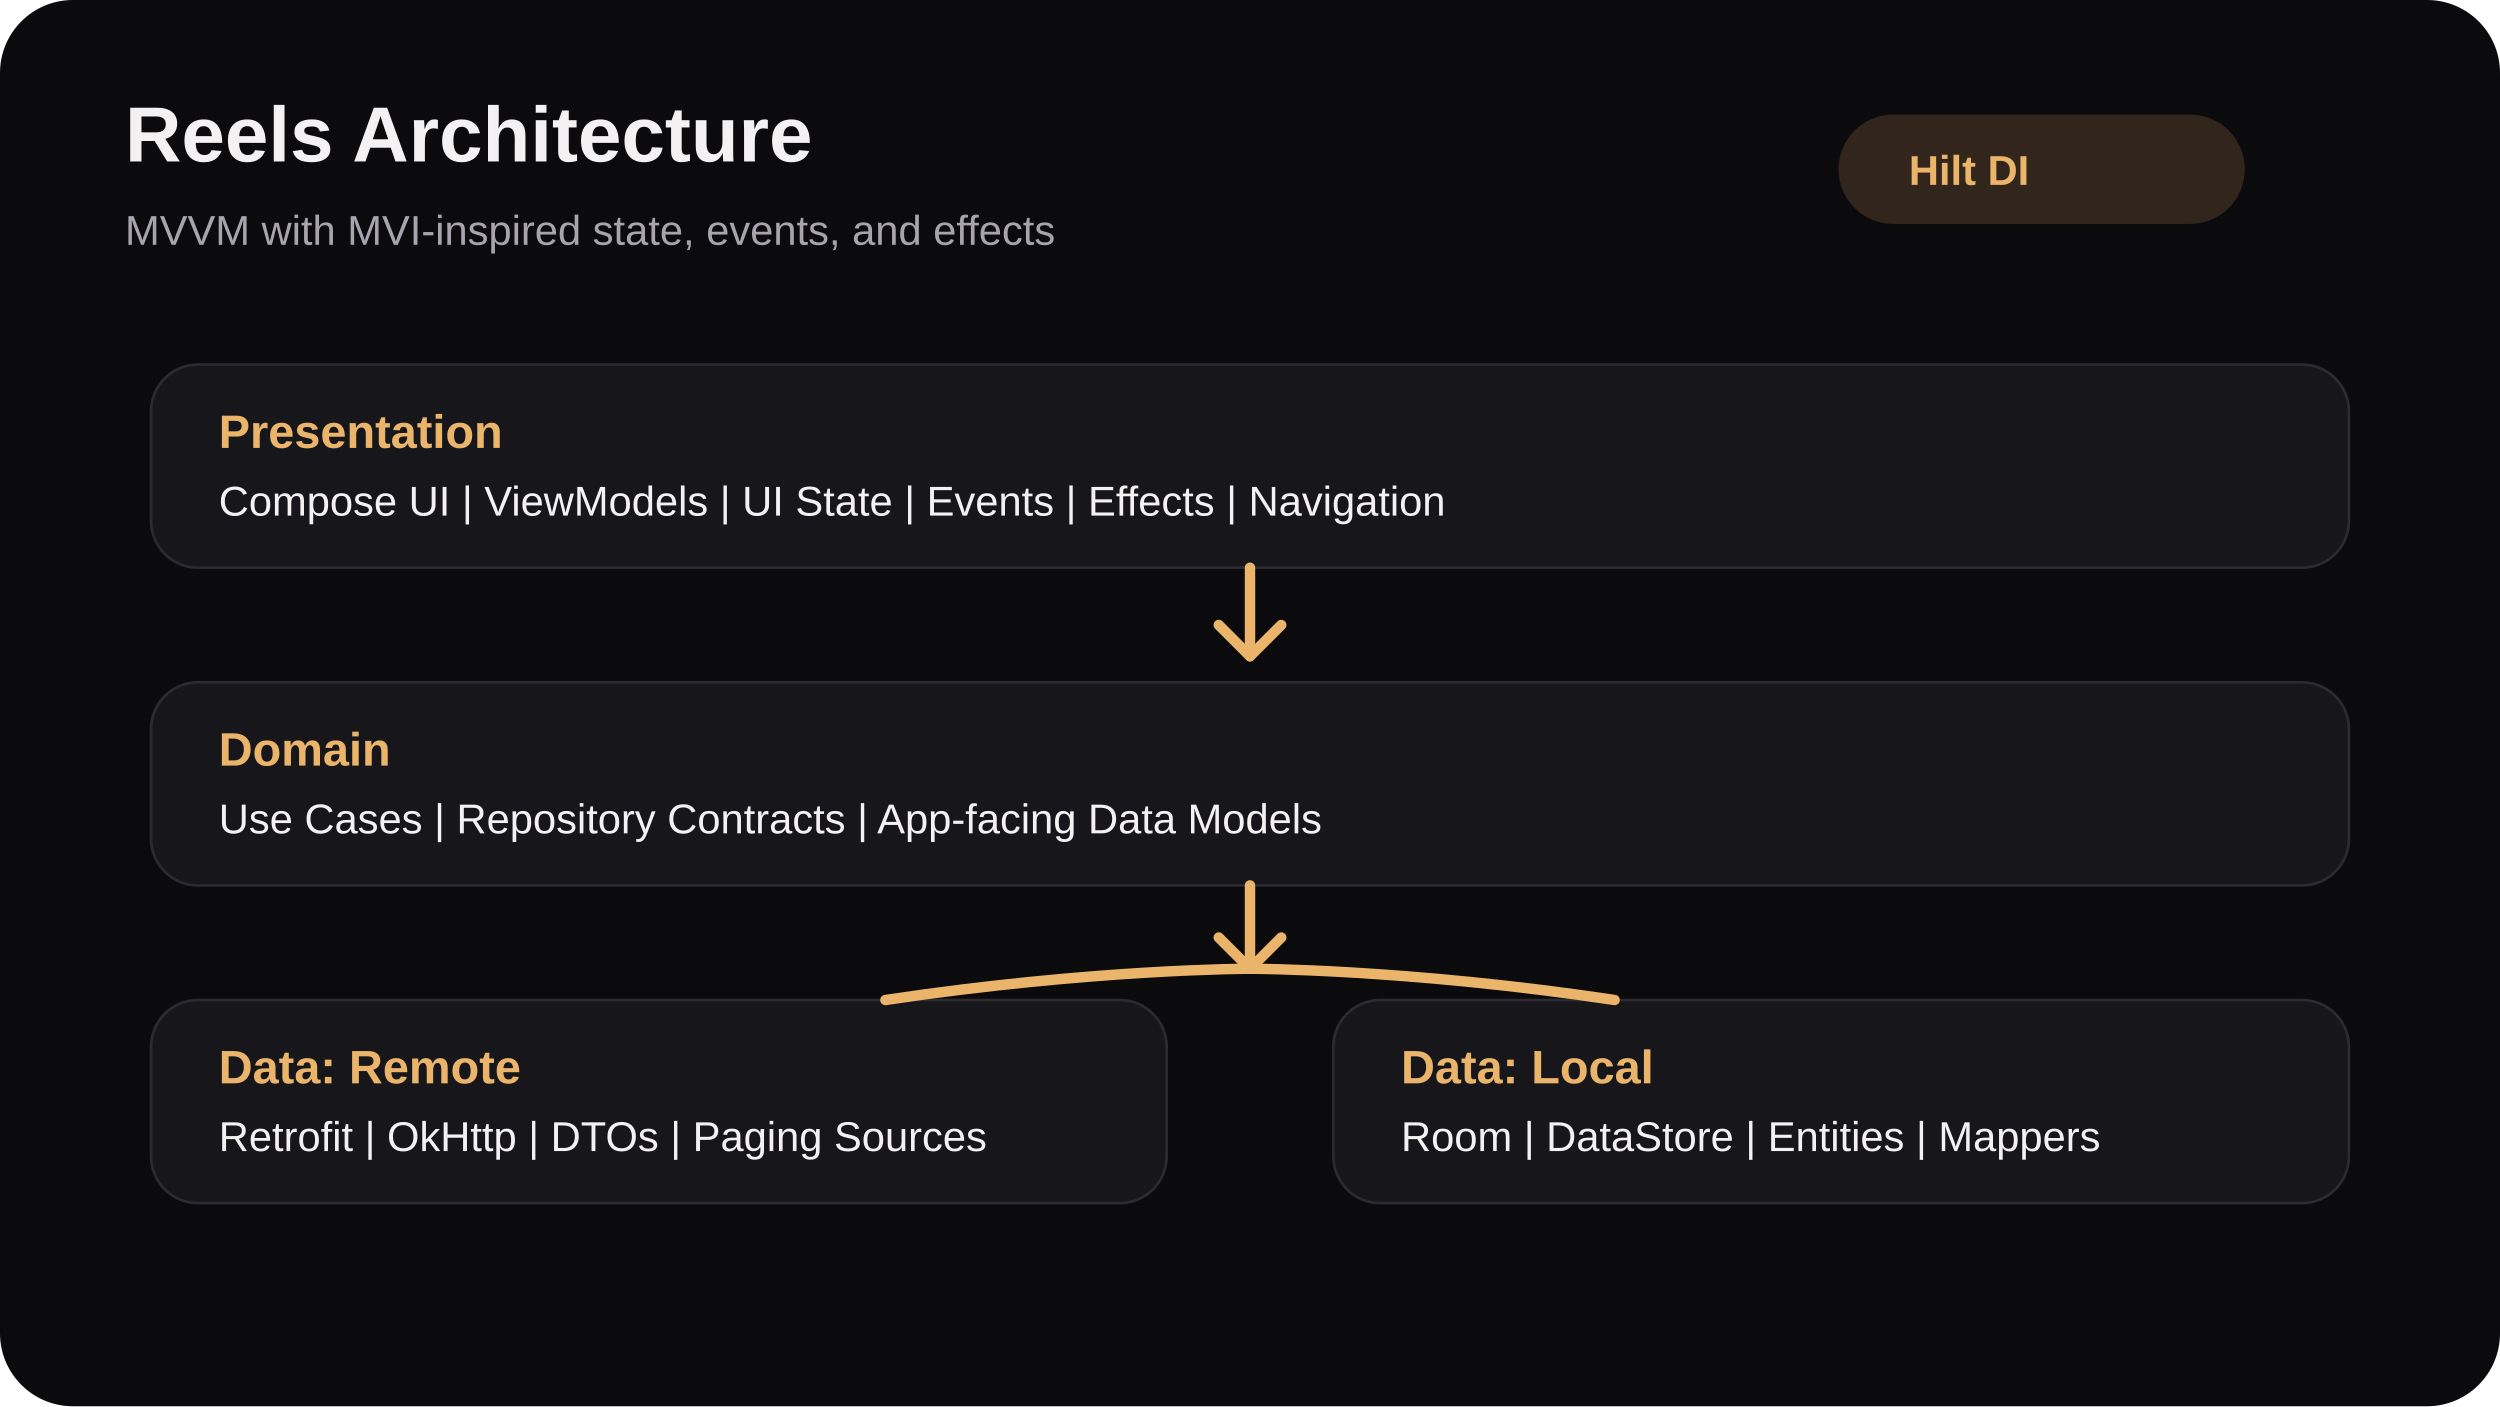
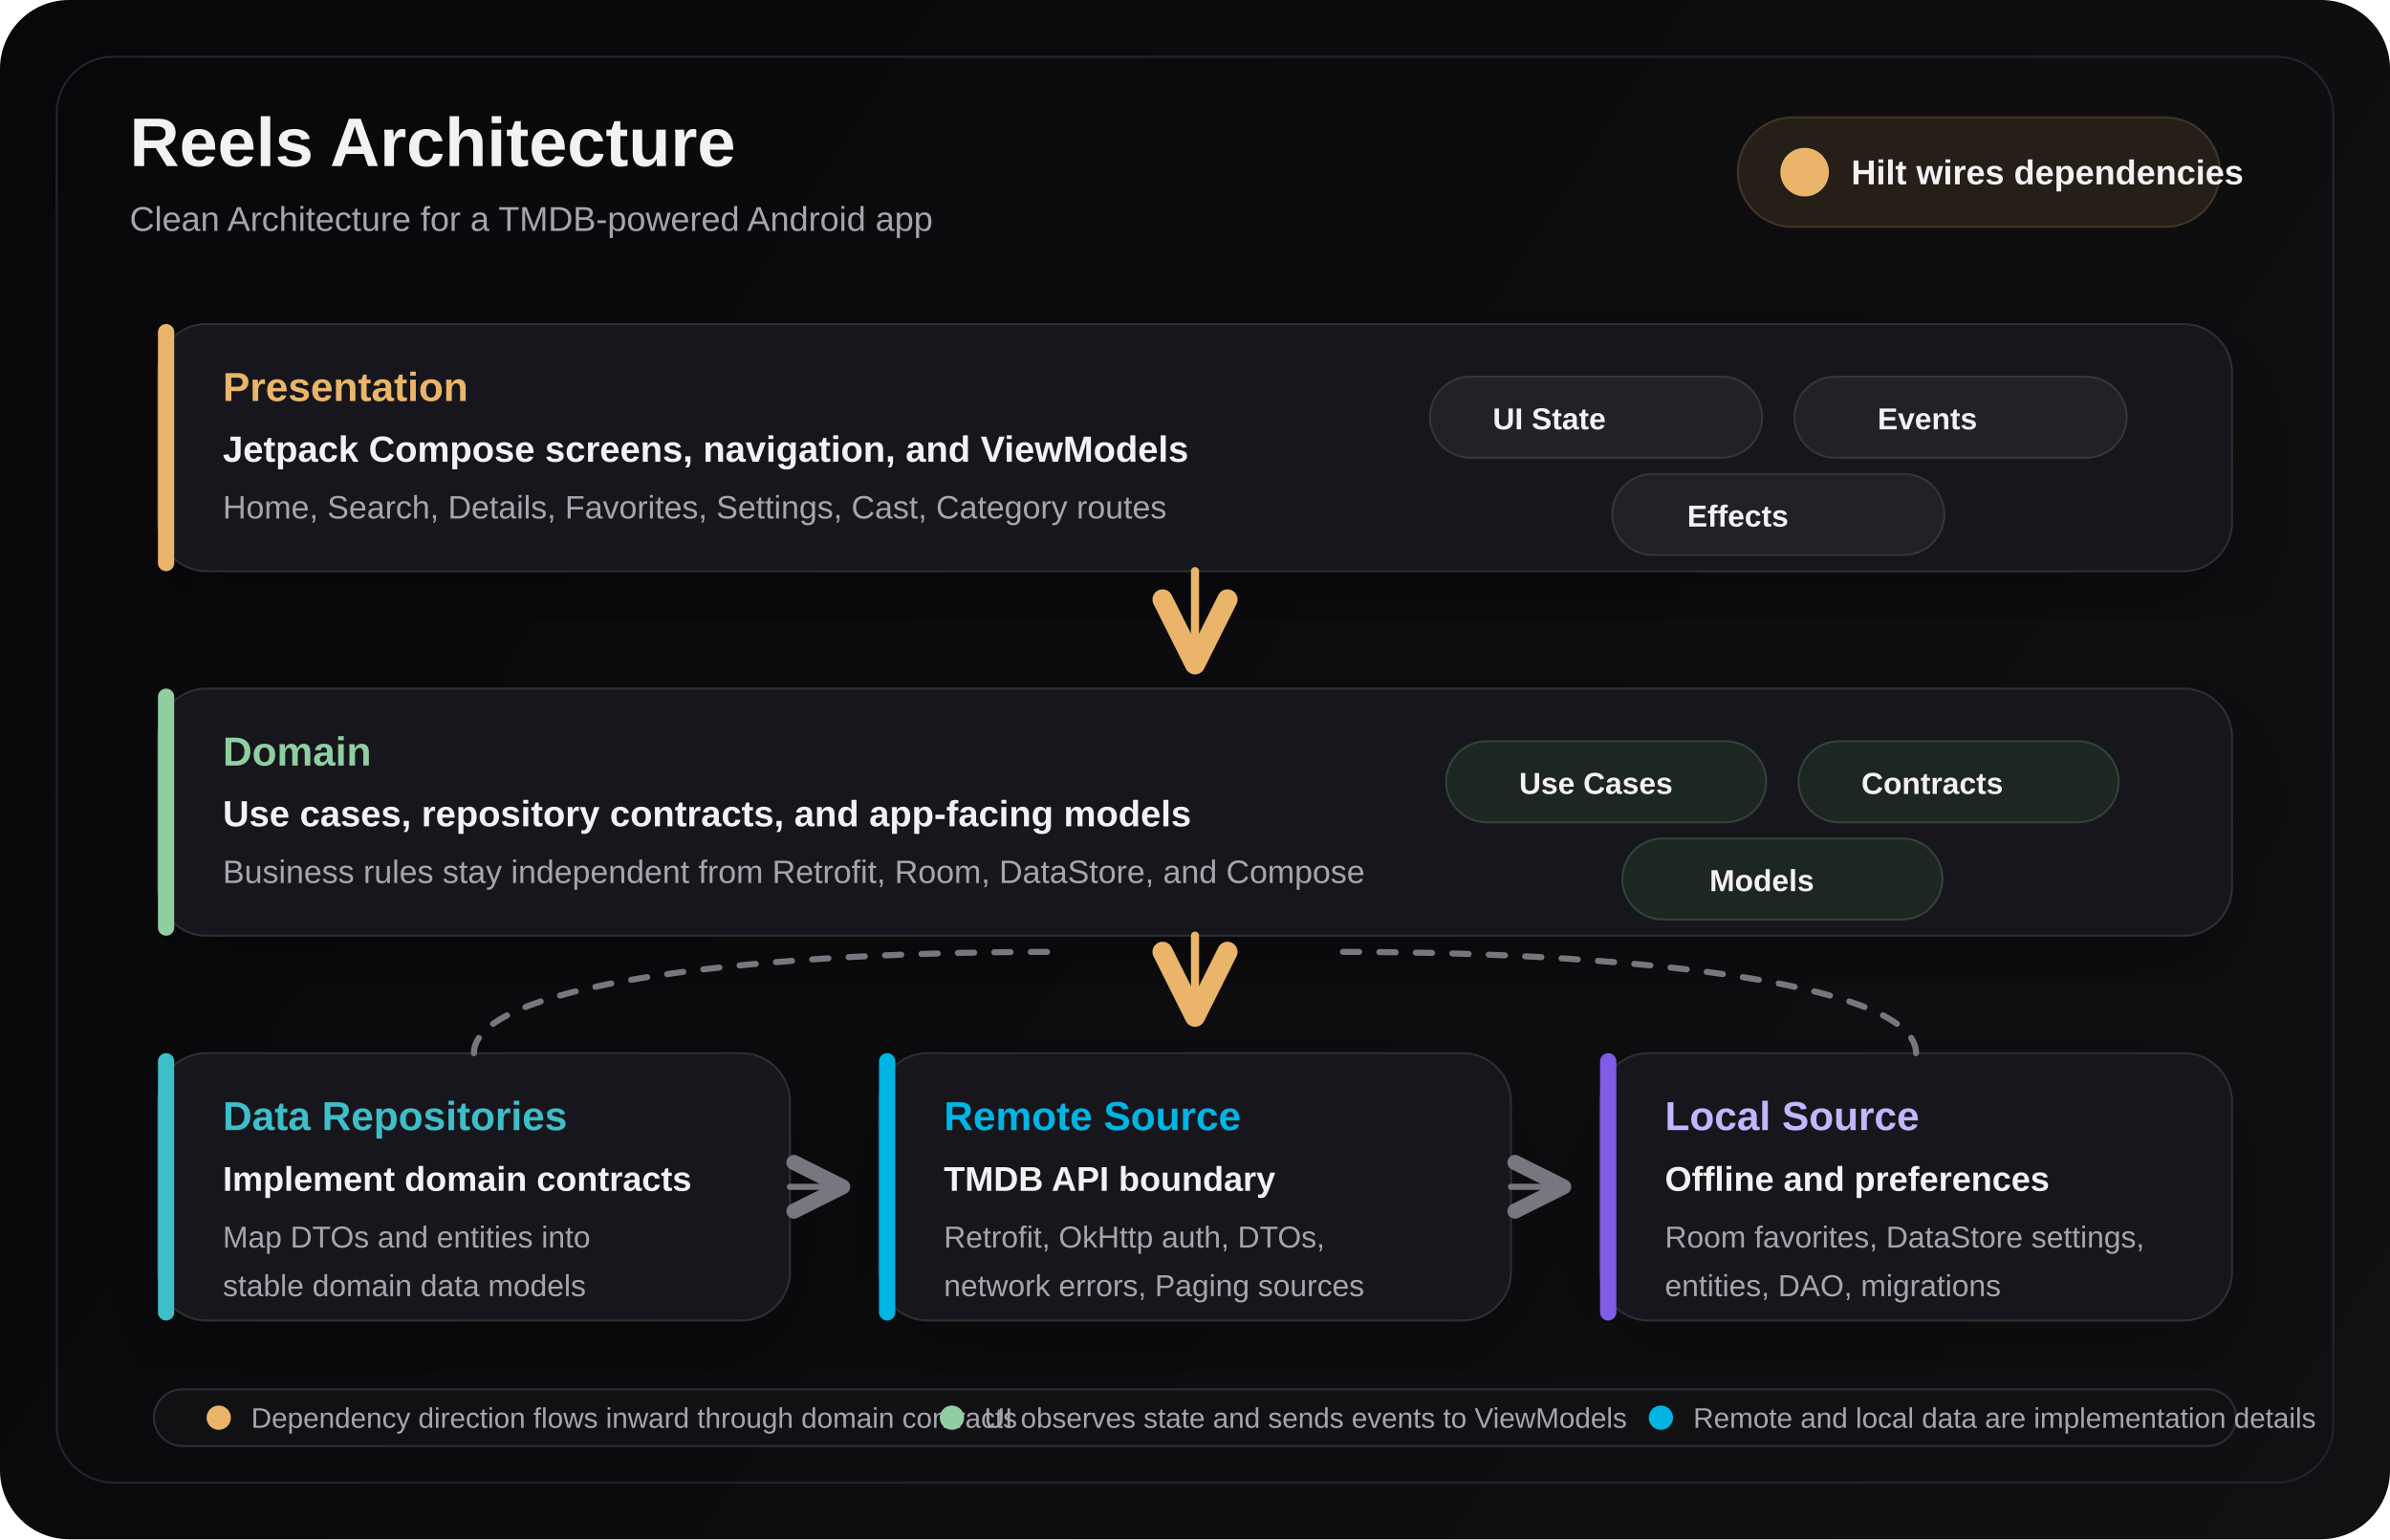
- <svg xmlns="http://www.w3.org/2000/svg" width="960" height="540" viewBox="0 0 960 540" fill="none">
-   <rect width="960" height="540" rx="28" fill="#0B0B0D" />
-   <text x="48" y="62" fill="#F4F1F3" font-family="Arial, sans-serif" font-size="30" font-weight="700">Reels Architecture</text>
-   <text x="48" y="94" fill="#A8A4AE" font-family="Arial, sans-serif" font-size="16">MVVM with MVI-inspired state, events, and effects</text>
-   <rect x="58" y="140" width="844" height="78" rx="18" fill="#17171B" stroke="#2B2B31" />
-   <text x="84" y="172" fill="#EAB56A" font-family="Arial, sans-serif" font-size="18" font-weight="700">Presentation</text>
-   <text x="84" y="198" fill="#F4F1F3" font-family="Arial, sans-serif" font-size="16">Compose UI | ViewModels | UI State | Events | Effects | Navigation</text>
-   <rect x="58" y="262" width="844" height="78" rx="18" fill="#17171B" stroke="#2B2B31" />
-   <text x="84" y="294" fill="#EAB56A" font-family="Arial, sans-serif" font-size="18" font-weight="700">Domain</text>
-   <text x="84" y="320" fill="#F4F1F3" font-family="Arial, sans-serif" font-size="16">Use Cases | Repository Contracts | App-facing Data Models</text>
-   <rect x="58" y="384" width="390" height="78" rx="18" fill="#17171B" stroke="#2B2B31" />
-   <text x="84" y="416" fill="#EAB56A" font-family="Arial, sans-serif" font-size="18" font-weight="700">Data: Remote</text>
-   <text x="84" y="442" fill="#F4F1F3" font-family="Arial, sans-serif" font-size="16">Retrofit | OkHttp | DTOs | Paging Sources</text>
-   <rect x="512" y="384" width="390" height="78" rx="18" fill="#17171B" stroke="#2B2B31" />
-   <text x="538" y="416" fill="#EAB56A" font-family="Arial, sans-serif" font-size="18" font-weight="700">Data: Local</text>
-   <text x="538" y="442" fill="#F4F1F3" font-family="Arial, sans-serif" font-size="16">Room | DataStore | Entities | Mappers</text>
-   <path d="M480 218V252" stroke="#EAB56A" stroke-width="4" stroke-linecap="round" />
-   <path d="M468 240L480 252L492 240" stroke="#EAB56A" stroke-width="4" stroke-linecap="round" stroke-linejoin="round" />
-   <path d="M480 340V372" stroke="#EAB56A" stroke-width="4" stroke-linecap="round" />
-   <path d="M468 360L480 372L492 360" stroke="#EAB56A" stroke-width="4" stroke-linecap="round" stroke-linejoin="round" />
-   <path d="M480 372C480 372 420 372 340 384" stroke="#EAB56A" stroke-width="4" stroke-linecap="round" />
-   <path d="M480 372C480 372 540 372 620 384" stroke="#EAB56A" stroke-width="4" stroke-linecap="round" />
-   <rect x="706" y="44" width="156" height="42" rx="21" fill="#31251C" />
-   <text x="733" y="71" fill="#EAB56A" font-family="Arial, sans-serif" font-size="16" font-weight="700">Hilt DI</text>
+ <svg xmlns="http://www.w3.org/2000/svg" width="1180" height="760" viewBox="0 0 1180 760" fill="none" role="img" aria-labelledby="title desc">
+   <defs>
+     <linearGradient id="bg" x1="0" y1="0" x2="1180" y2="760" gradientUnits="userSpaceOnUse">
+       <stop stop-color="#08080A" />
+       <stop offset="1" stop-color="#111114" />
+     </linearGradient>
+     <linearGradient id="accent" x1="166" y1="84" x2="1014" y2="676" gradientUnits="userSpaceOnUse">
+       <stop stop-color="#EAB56A" />
+       <stop offset="1" stop-color="#90CEA1" />
+     </linearGradient>
+     <filter id="softShadow" x="-20%" y="-20%" width="140%" height="140%" color-interpolation-filters="sRGB">
+       <feDropShadow dx="0" dy="18" stdDeviation="22" flood-color="#000000" flood-opacity="0.35" />
+     </filter>
+     <marker id="arrow" markerWidth="12" markerHeight="12" refX="10" refY="6" orient="auto">
+       <path d="M2 2L10 6L2 10" stroke="#EAB56A" stroke-width="2.5" stroke-linecap="round" stroke-linejoin="round" />
+     </marker>
+     <marker id="mutedArrow" markerWidth="12" markerHeight="12" refX="10" refY="6" orient="auto">
+       <path d="M2 2L10 6L2 10" stroke="#7A7680" stroke-width="2.5" stroke-linecap="round" stroke-linejoin="round" />
+     </marker>
+   </defs>
+   <rect width="1180" height="760" rx="34" fill="url(#bg)" />
+   <rect x="28" y="28" width="1124" height="704" rx="28" stroke="#24242A" />
+   <text x="64" y="82" fill="#F4F1F3" font-family="Arial, sans-serif" font-size="34" font-weight="700">Reels Architecture</text>
+   <text x="64" y="114" fill="#A8A4AE" font-family="Arial, sans-serif" font-size="17">Clean Architecture for a TMDB-powered Android app</text>
+   <rect x="858" y="58" width="238" height="54" rx="27" fill="#251F18" stroke="#443421" />
+   <circle cx="891" cy="85" r="12" fill="#EAB56A" />
+   <text x="914" y="91" fill="#F4F1F3" font-family="Arial, sans-serif" font-size="17" font-weight="700">Hilt wires dependencies</text>
+   <g filter="url(#softShadow)">
+     <rect x="78" y="160" width="1024" height="122" rx="24" fill="#17171B" stroke="#2D2D34" />
+     <rect x="78" y="160" width="8" height="122" rx="4" fill="#EAB56A" />
+     <text x="110" y="198" fill="#EAB56A" font-family="Arial, sans-serif" font-size="20" font-weight="700">Presentation</text>
+     <text x="110" y="228" fill="#F4F1F3" font-family="Arial, sans-serif" font-size="18" font-weight="700">Jetpack Compose screens, navigation, and ViewModels</text>
+     <text x="110" y="256" fill="#A8A4AE" font-family="Arial, sans-serif" font-size="16">Home, Search, Details, Favorites, Settings, Cast, Category routes</text>
+     <rect x="706" y="186" width="164" height="40" rx="20" fill="#222228" stroke="#34343C" />
+     <text x="737" y="212" fill="#F4F1F3" font-family="Arial, sans-serif" font-size="15" font-weight="700">UI State</text>
+     <rect x="886" y="186" width="164" height="40" rx="20" fill="#222228" stroke="#34343C" />
+     <text x="927" y="212" fill="#F4F1F3" font-family="Arial, sans-serif" font-size="15" font-weight="700">Events</text>
+     <rect x="796" y="234" width="164" height="40" rx="20" fill="#222228" stroke="#34343C" />
+     <text x="833" y="260" fill="#F4F1F3" font-family="Arial, sans-serif" font-size="15" font-weight="700">Effects</text>
+   </g>
+   <g filter="url(#softShadow)">
+     <rect x="78" y="340" width="1024" height="122" rx="24" fill="#17171B" stroke="#2D2D34" />
+     <rect x="78" y="340" width="8" height="122" rx="4" fill="#90CEA1" />
+     <text x="110" y="378" fill="#90CEA1" font-family="Arial, sans-serif" font-size="20" font-weight="700">Domain</text>
+     <text x="110" y="408" fill="#F4F1F3" font-family="Arial, sans-serif" font-size="18" font-weight="700">Use cases, repository contracts, and app-facing models</text>
+     <text x="110" y="436" fill="#A8A4AE" font-family="Arial, sans-serif" font-size="16">Business rules stay independent from Retrofit, Room, DataStore, and Compose</text>
+     <rect x="714" y="366" width="158" height="40" rx="20" fill="#1E2621" stroke="#2E4436" />
+     <text x="750" y="392" fill="#F4F1F3" font-family="Arial, sans-serif" font-size="15" font-weight="700">Use Cases</text>
+     <rect x="888" y="366" width="158" height="40" rx="20" fill="#1E2621" stroke="#2E4436" />
+     <text x="919" y="392" fill="#F4F1F3" font-family="Arial, sans-serif" font-size="15" font-weight="700">Contracts</text>
+     <rect x="801" y="414" width="158" height="40" rx="20" fill="#1E2621" stroke="#2E4436" />
+     <text x="844" y="440" fill="#F4F1F3" font-family="Arial, sans-serif" font-size="15" font-weight="700">Models</text>
+   </g>
+   <g filter="url(#softShadow)">
+     <rect x="78" y="520" width="312" height="132" rx="24" fill="#17171B" stroke="#2D2D34" />
+     <rect x="78" y="520" width="8" height="132" rx="4" fill="#3CBEC9" />
+     <text x="110" y="558" fill="#3CBEC9" font-family="Arial, sans-serif" font-size="20" font-weight="700">Data Repositories</text>
+     <text x="110" y="588" fill="#F4F1F3" font-family="Arial, sans-serif" font-size="17" font-weight="700">Implement domain contracts</text>
+     <text x="110" y="616" fill="#A8A4AE" font-family="Arial, sans-serif" font-size="15">Map DTOs and entities into</text>
+     <text x="110" y="640" fill="#A8A4AE" font-family="Arial, sans-serif" font-size="15">stable domain data models</text>
+     <rect x="434" y="520" width="312" height="132" rx="24" fill="#17171B" stroke="#2D2D34" />
+     <rect x="434" y="520" width="8" height="132" rx="4" fill="#01B4E4" />
+     <text x="466" y="558" fill="#01B4E4" font-family="Arial, sans-serif" font-size="20" font-weight="700">Remote Source</text>
+     <text x="466" y="588" fill="#F4F1F3" font-family="Arial, sans-serif" font-size="17" font-weight="700">TMDB API boundary</text>
+     <text x="466" y="616" fill="#A8A4AE" font-family="Arial, sans-serif" font-size="15">Retrofit, OkHttp auth, DTOs,</text>
+     <text x="466" y="640" fill="#A8A4AE" font-family="Arial, sans-serif" font-size="15">network errors, Paging sources</text>
+     <rect x="790" y="520" width="312" height="132" rx="24" fill="#17171B" stroke="#2D2D34" />
+     <rect x="790" y="520" width="8" height="132" rx="4" fill="#805BE7" />
+     <text x="822" y="558" fill="#C3B5FF" font-family="Arial, sans-serif" font-size="20" font-weight="700">Local Source</text>
+     <text x="822" y="588" fill="#F4F1F3" font-family="Arial, sans-serif" font-size="17" font-weight="700">Offline and preferences</text>
+     <text x="822" y="616" fill="#A8A4AE" font-family="Arial, sans-serif" font-size="15">Room favorites, DataStore settings,</text>
+     <text x="822" y="640" fill="#A8A4AE" font-family="Arial, sans-serif" font-size="15">entities, DAO, migrations</text>
+   </g>
+   <path d="M590 282V328" stroke="#EAB56A" stroke-width="4" stroke-linecap="round" marker-end="url(#arrow)" />
+   <path d="M590 462V502" stroke="#EAB56A" stroke-width="4" stroke-linecap="round" marker-end="url(#arrow)" />
+   <path d="M390 586H416" stroke="#7A7680" stroke-width="3" stroke-linecap="round" marker-end="url(#mutedArrow)" />
+   <path d="M746 586H772" stroke="#7A7680" stroke-width="3" stroke-linecap="round" marker-end="url(#mutedArrow)" />
+   <path d="M234 520C234 488 358 470 520 470" stroke="#7A7680" stroke-width="3" stroke-linecap="round" stroke-dasharray="8 10" />
+   <path d="M946 520C946 488 822 470 660 470" stroke="#7A7680" stroke-width="3" stroke-linecap="round" stroke-dasharray="8 10" />
+   <rect x="76" y="686" width="1028" height="28" rx="14" fill="#111114" stroke="#2D2D34" />
+   <circle cx="108" cy="700" r="6" fill="#EAB56A" />
+   <text x="124" y="705" fill="#A8A4AE" font-family="Arial, sans-serif" font-size="14">Dependency direction flows inward through domain contracts</text>
+   <circle cx="470" cy="700" r="6" fill="#90CEA1" />
+   <text x="486" y="705" fill="#A8A4AE" font-family="Arial, sans-serif" font-size="14">UI observes state and sends events to ViewModels</text>
+   <circle cx="820" cy="700" r="6" fill="#01B4E4" />
+   <text x="836" y="705" fill="#A8A4AE" font-family="Arial, sans-serif" font-size="14">Remote and local data are implementation details</text>
</svg>
